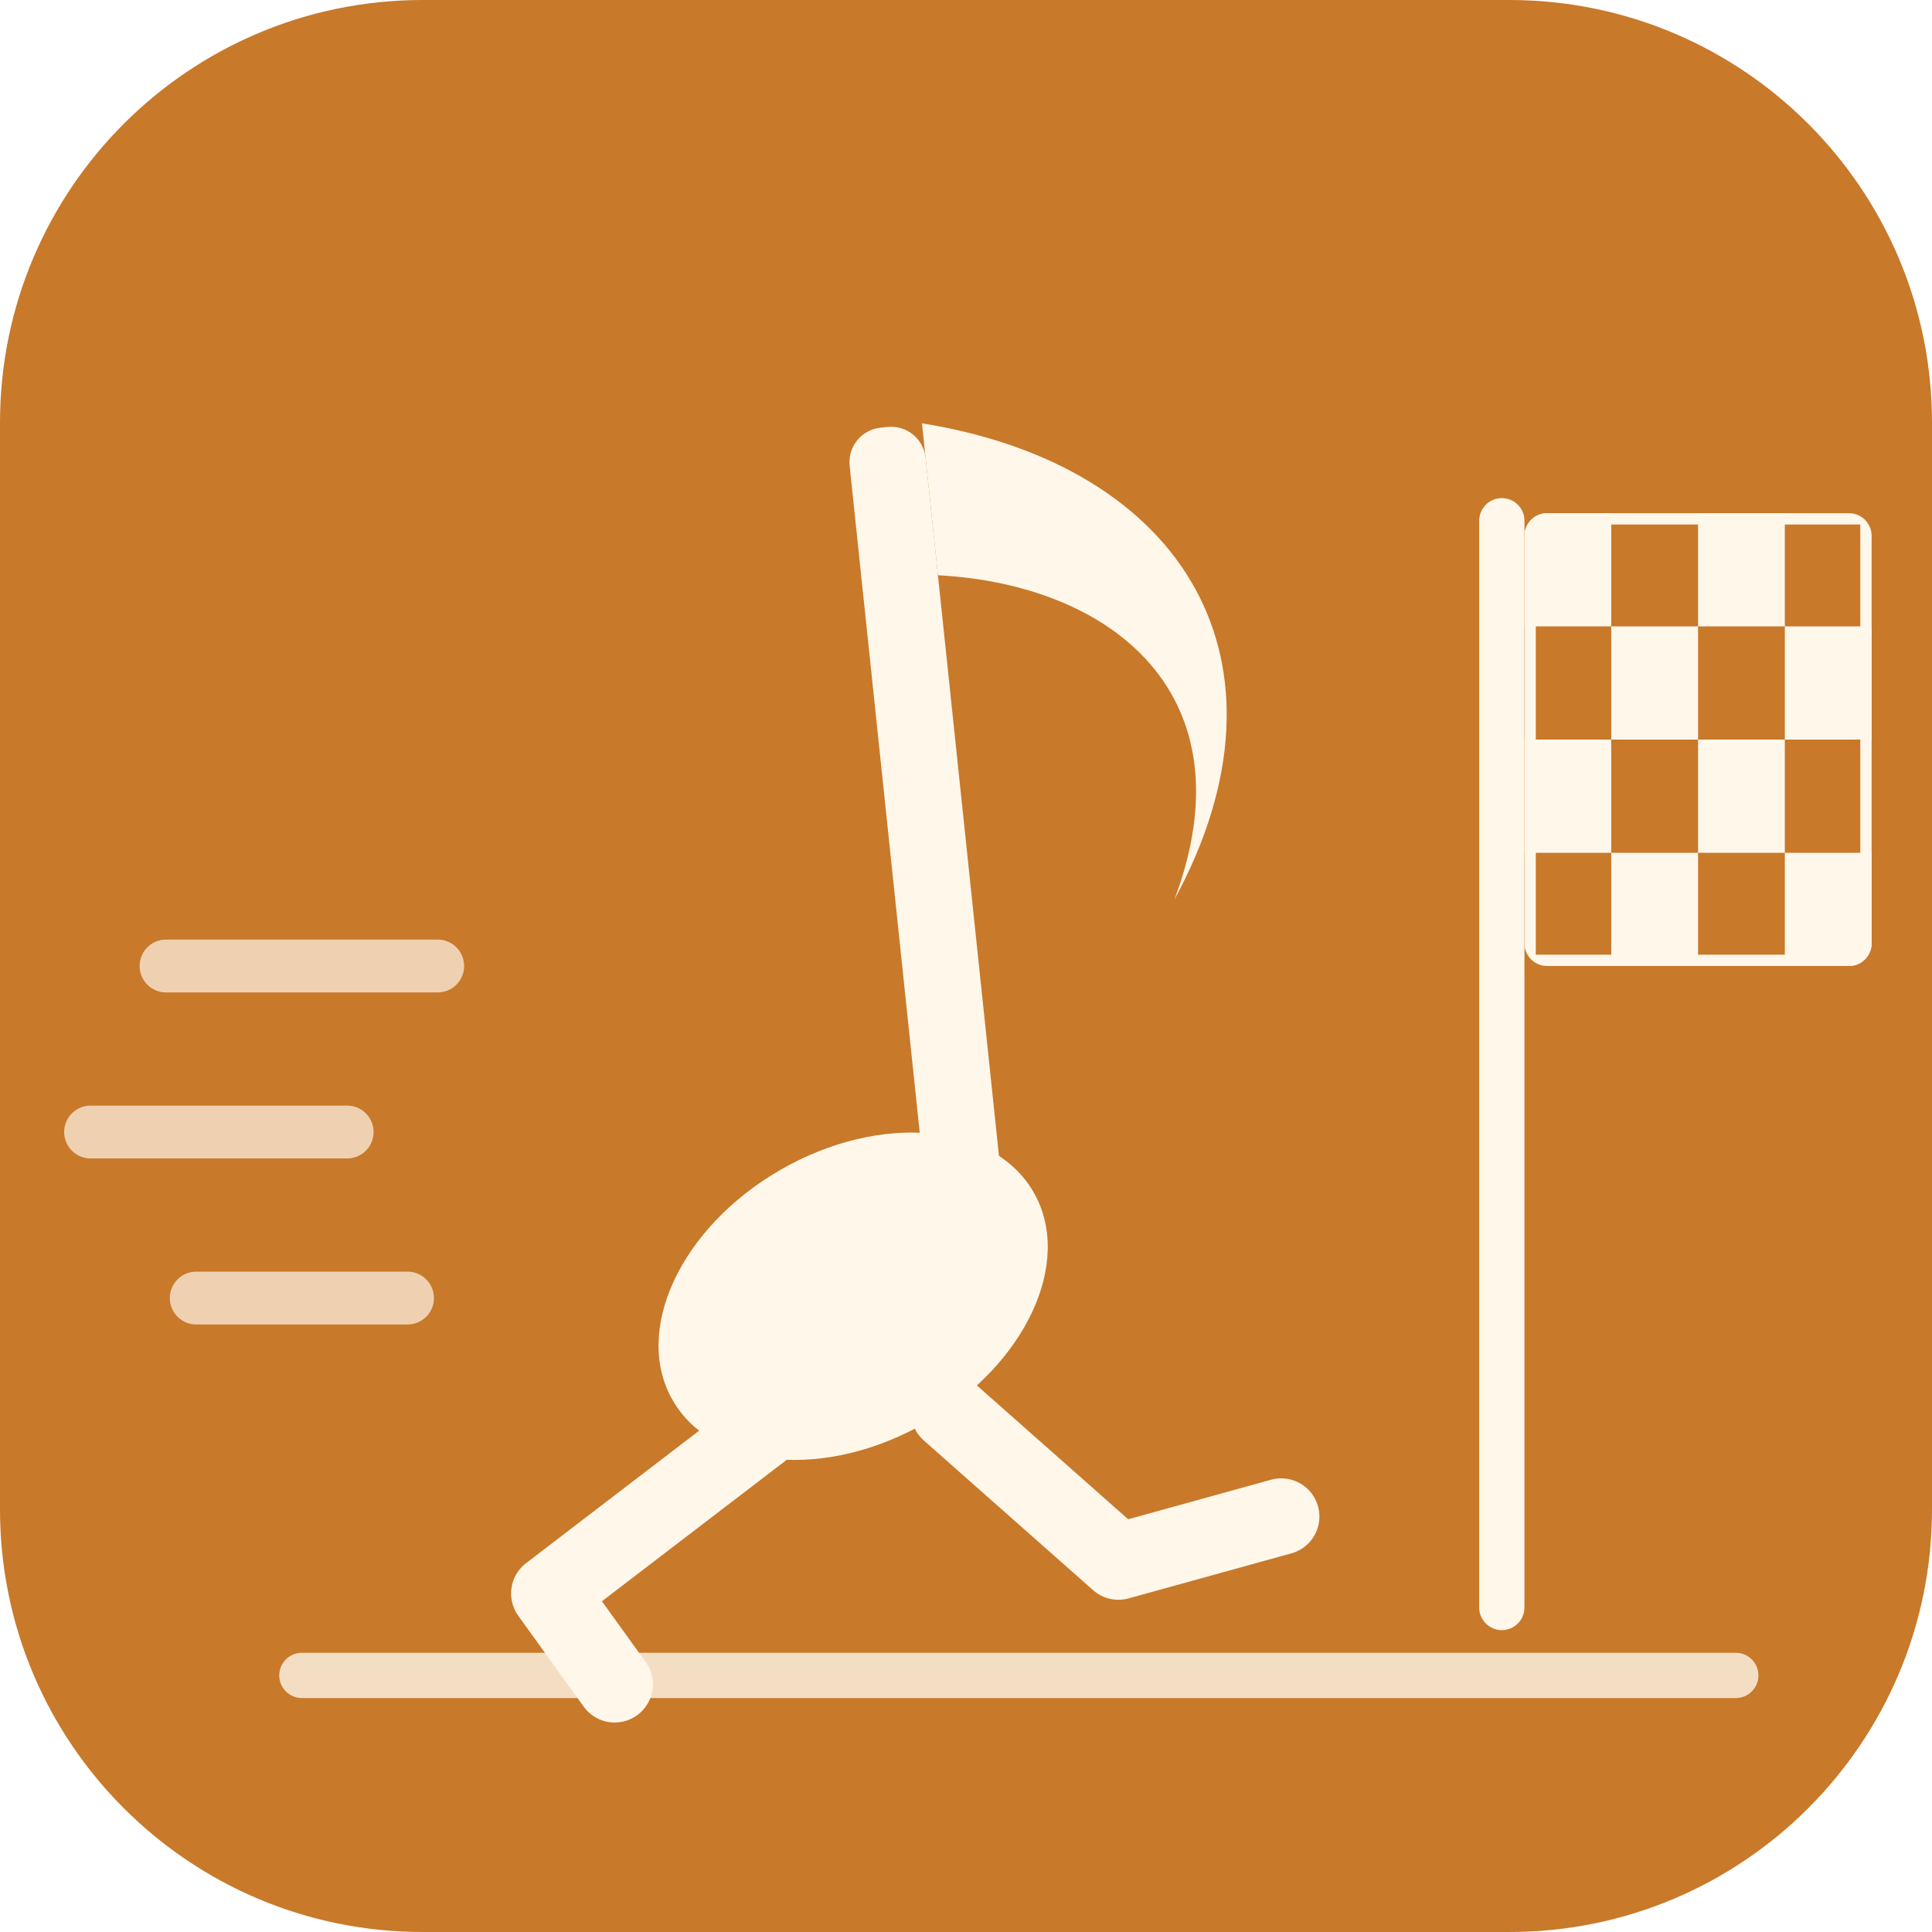
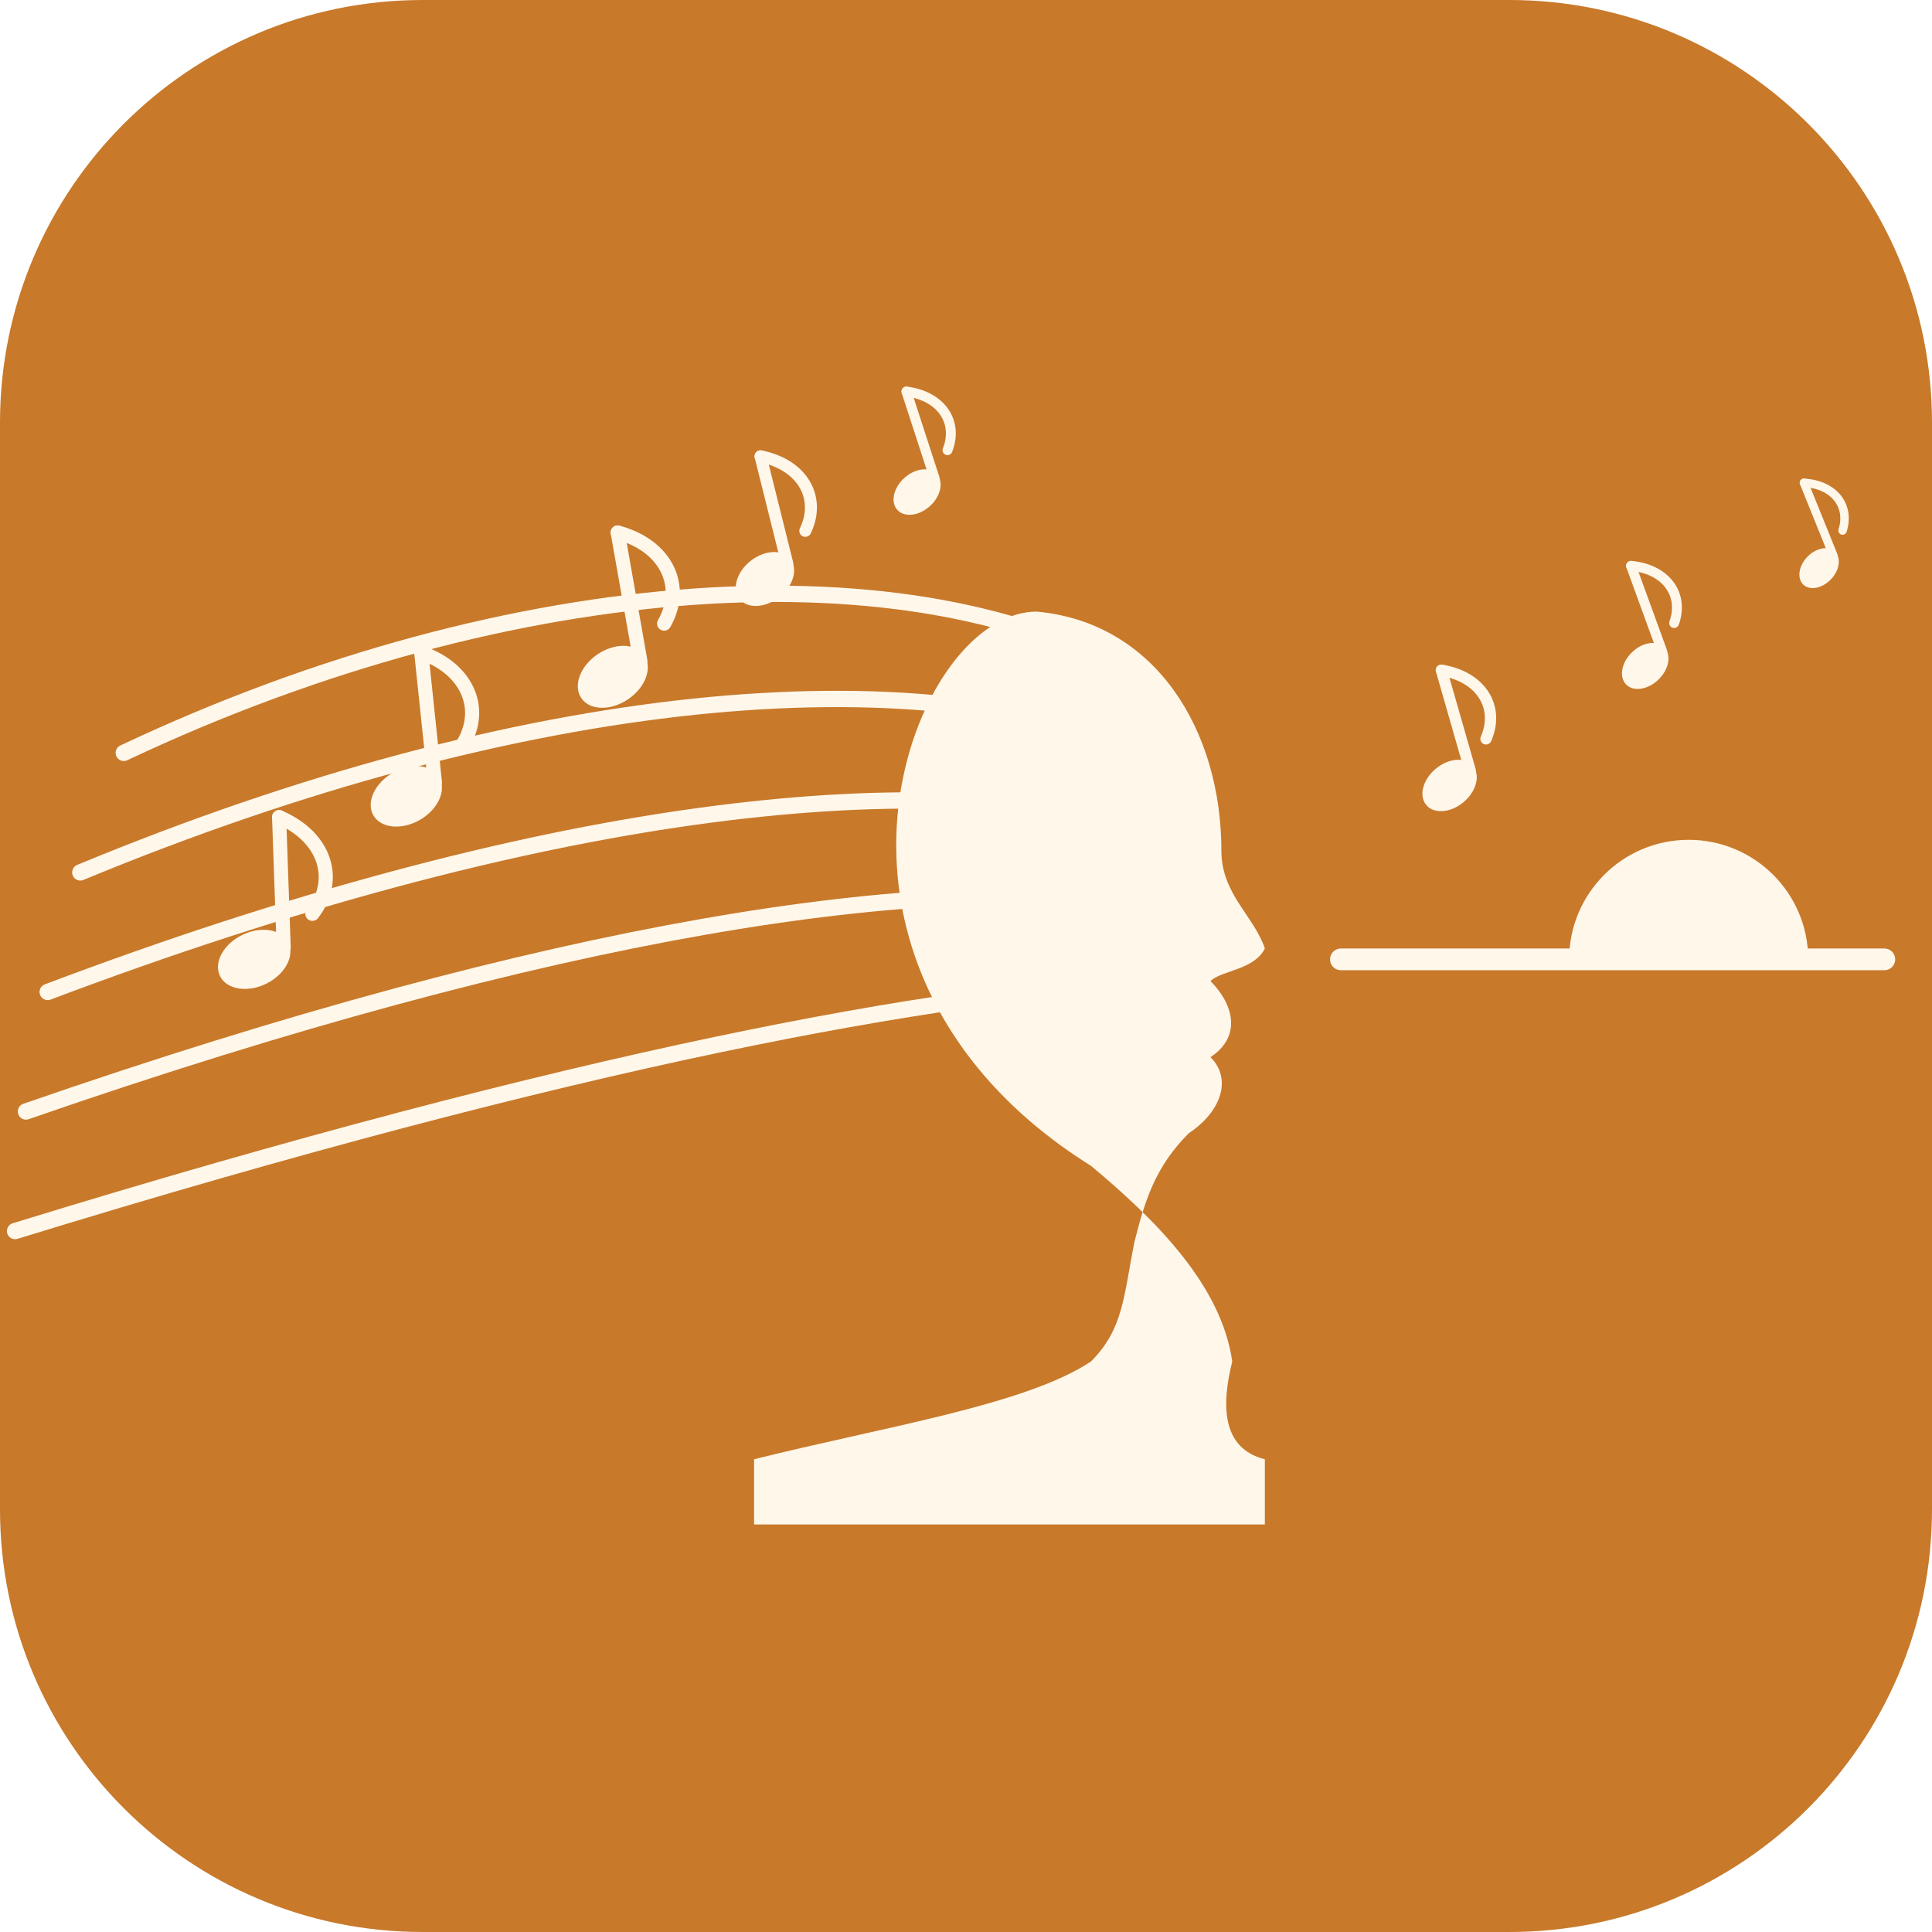
<svg xmlns="http://www.w3.org/2000/svg" viewBox="0 0 256 256" width="256" height="256" role="img" aria-label="Emel">
  <defs>
-     <clipPath id="fc">
-       <rect x="0" y="0" width="46" height="60" rx="3" />
-     </clipPath>
+     <g id="note">
+       <ellipse cx="0" cy="0" rx="7" ry="5" transform="rotate(-24)" fill="#FFF7EA" />
+       <path d="M5.5 -2 V-26" stroke="#FFF7EA" stroke-width="2.6" stroke-linecap="round" fill="none" />
+       <path d="M5.5 -26 C 14 -22, 16 -14, 11 -8" stroke="#FFF7EA" stroke-width="2.6" stroke-linecap="round" fill="none" />
+     </g>
  </defs>
  <rect width="256" height="256" rx="56" fill="#C8792A" />
-   <g stroke="#FFF7EA" stroke-width="7" stroke-linecap="round" opacity=".7">
-     <line x1="22" y1="128" x2="58" y2="128" />
-     <line x1="12" y1="150" x2="46" y2="150" />
-     <line x1="26" y1="172" x2="54" y2="172" />
+   <g transform="translate(2 58) scale(0.72) translate(-40 -20)">
+     <line x1="284" y1="116" x2="384" y2="116" stroke="#FFF7EA" stroke-width="4" stroke-linecap="round" />
+     <path d="M326 116 A 22 22 0 0 1 370 116 Z" fill="#FFF7EA" />
+     <g fill="none" stroke="#FFF7EA" stroke-width="3" stroke-linecap="round">
+       <path d="M246 64 C 206 40, 132 44, 60 78" />
+       <path d="M248 78 C 206 60, 134 66, 52 100" />
+       <path d="M248 92 C 206 80, 136 88, 46 122" />
+       <path d="M248 106 C 208 100, 140 110, 42 144" />
+       <path d="M250 120 C 210 122, 144 134, 40 166" />
+     </g>
+     <path d="M228 52            C 250 54, 262 74, 262 96            C 262 104, 268 108, 270 114            C 268 118, 262 118, 260 120            C 264 124, 266 130, 260 134            C 264 138, 262 144, 256 148            C 250 154, 248 160, 246 168            C 244 178, 244 184, 238 190            C 226 198, 200 202, 176 208            L 176 220 L 270 220 L 270 208            C 262 206, 262 198, 264 190            C 262 176, 250 164, 238 154            C 206 134, 198 104, 204 80            C 208 64, 218 52, 228 52 Z" fill="#FFF7EA" />
+     <use href="#note" transform="translate(150 64) rotate(-10)" />
+     <use href="#note" transform="translate(112 86) rotate(-6)" />
+     <use href="#note" transform="translate(84 116) rotate(-2)" />
+     <use href="#note" transform="translate(178 46) rotate(-14) scale(.85)" />
+     <use href="#note" transform="translate(206 30) rotate(-18) scale(.7)" />
+     <use href="#note" transform="translate(304 84) rotate(-16) scale(.8)" />
+     <use href="#note" transform="translate(340 62) rotate(-20) scale(.7)" />
+     <use href="#note" transform="translate(372 44) rotate(-22) scale(.6)" />
  </g>
-   <g transform="translate(96 168) rotate(-6) scale(.92)">
-     <rect x="30" y="-118" width="11" height="128" rx="5" fill="#FFF7EA" />
-     <path d="M41 -118 C 78 -108, 92 -78, 70 -46 C 84 -74, 66 -92, 41 -96 Z" fill="#FFF7EA" />
-     <ellipse cx="18" cy="6" rx="30" ry="21" transform="rotate(-24 18 6)" fill="#FFF7EA" />
-     <path d="M6 22 L -30 44 L -22 58" fill="none" stroke="#FFF7EA" stroke-width="11" stroke-linecap="round" stroke-linejoin="round" />
-     <path d="M30 24 L 52 48 L 76 44" fill="none" stroke="#FFF7EA" stroke-width="11" stroke-linecap="round" stroke-linejoin="round" />
-   </g>
-   <g transform="translate(196 66)">
-     <rect x="0" y="0" width="6" height="150" rx="3" fill="#FFF7EA" />
-     <g transform="translate(6 2)" clip-path="url(#fc)">
-       <rect width="46" height="60" fill="#C8792A" />
-       <g fill="#FFF7EA">
-         <rect x="0" y="0" width="11.5" height="15" />
-         <rect x="23" y="0" width="11.5" height="15" />
-         <rect x="11.5" y="15" width="11.5" height="15" />
-         <rect x="34.5" y="15" width="11.5" height="15" />
-         <rect x="0" y="30" width="11.5" height="15" />
-         <rect x="23" y="30" width="11.5" height="15" />
-         <rect x="11.5" y="45" width="11.5" height="15" />
-         <rect x="34.5" y="45" width="11.5" height="15" />
-       </g>
-       <rect width="46" height="60" fill="none" stroke="#FFF7EA" stroke-width="3" />
-     </g>
-   </g>
-   <line x1="40" y1="222" x2="230" y2="222" stroke="#FFF7EA" stroke-width="6" stroke-linecap="round" opacity=".8" />
</svg>
